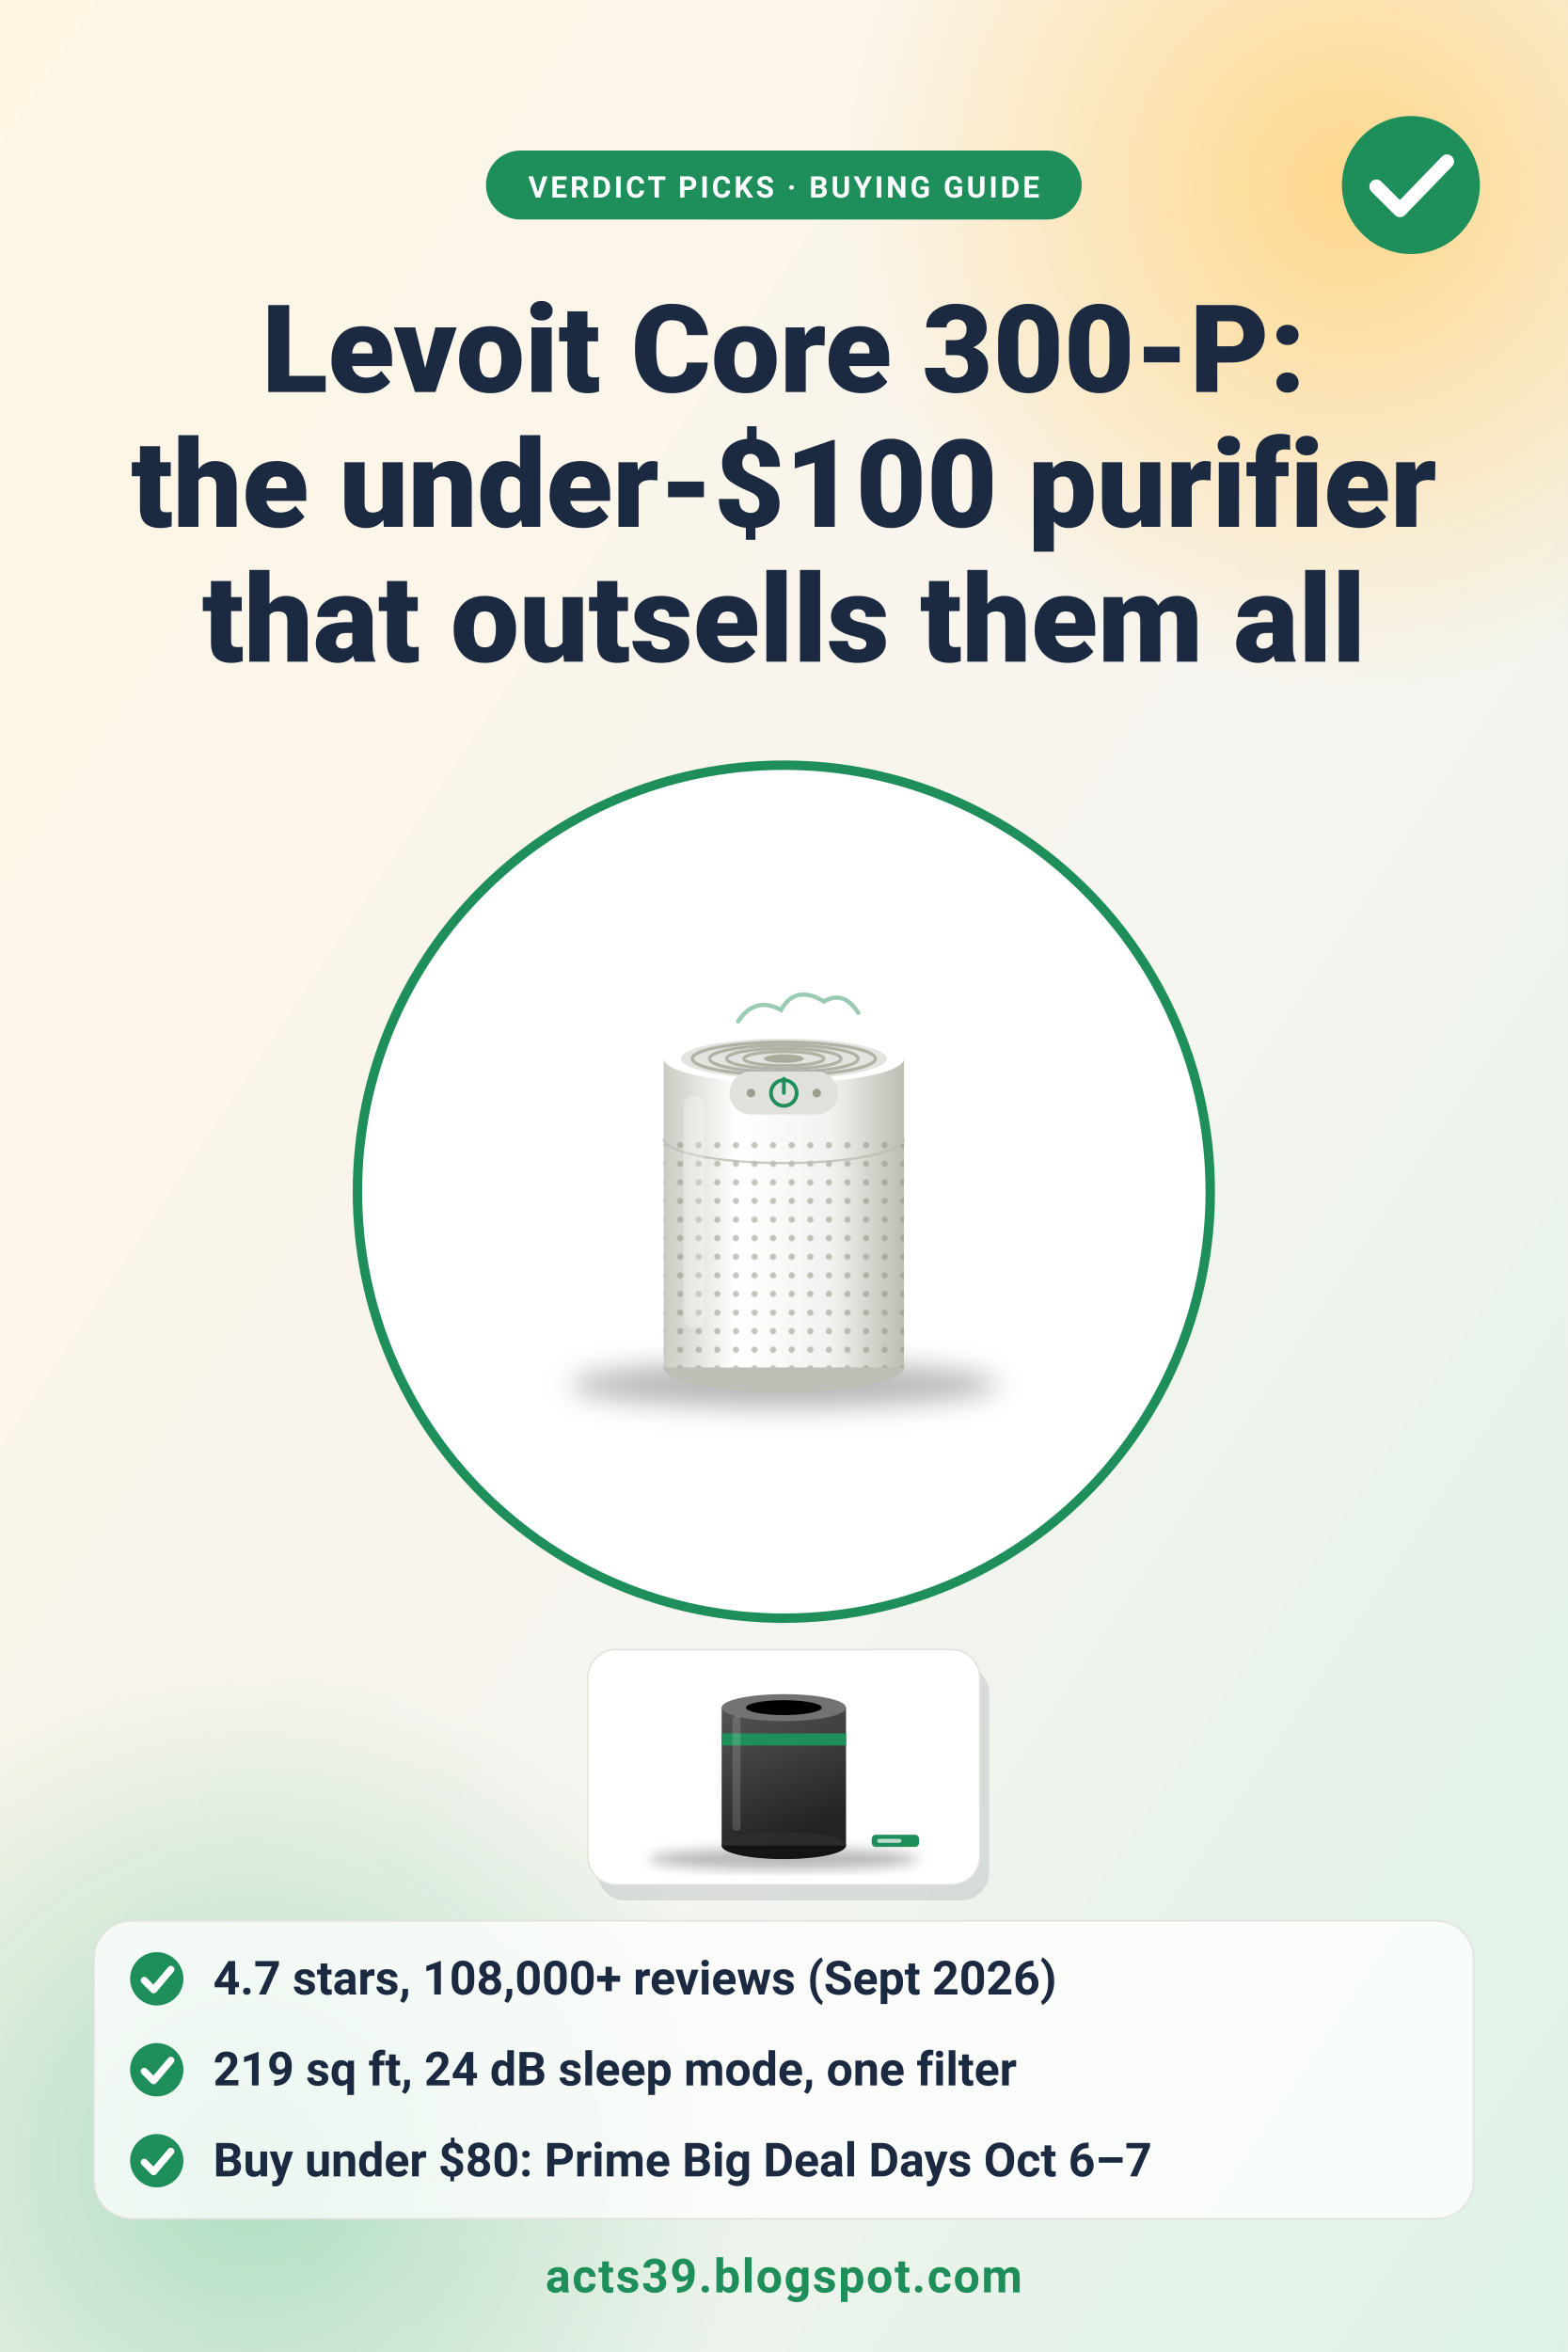
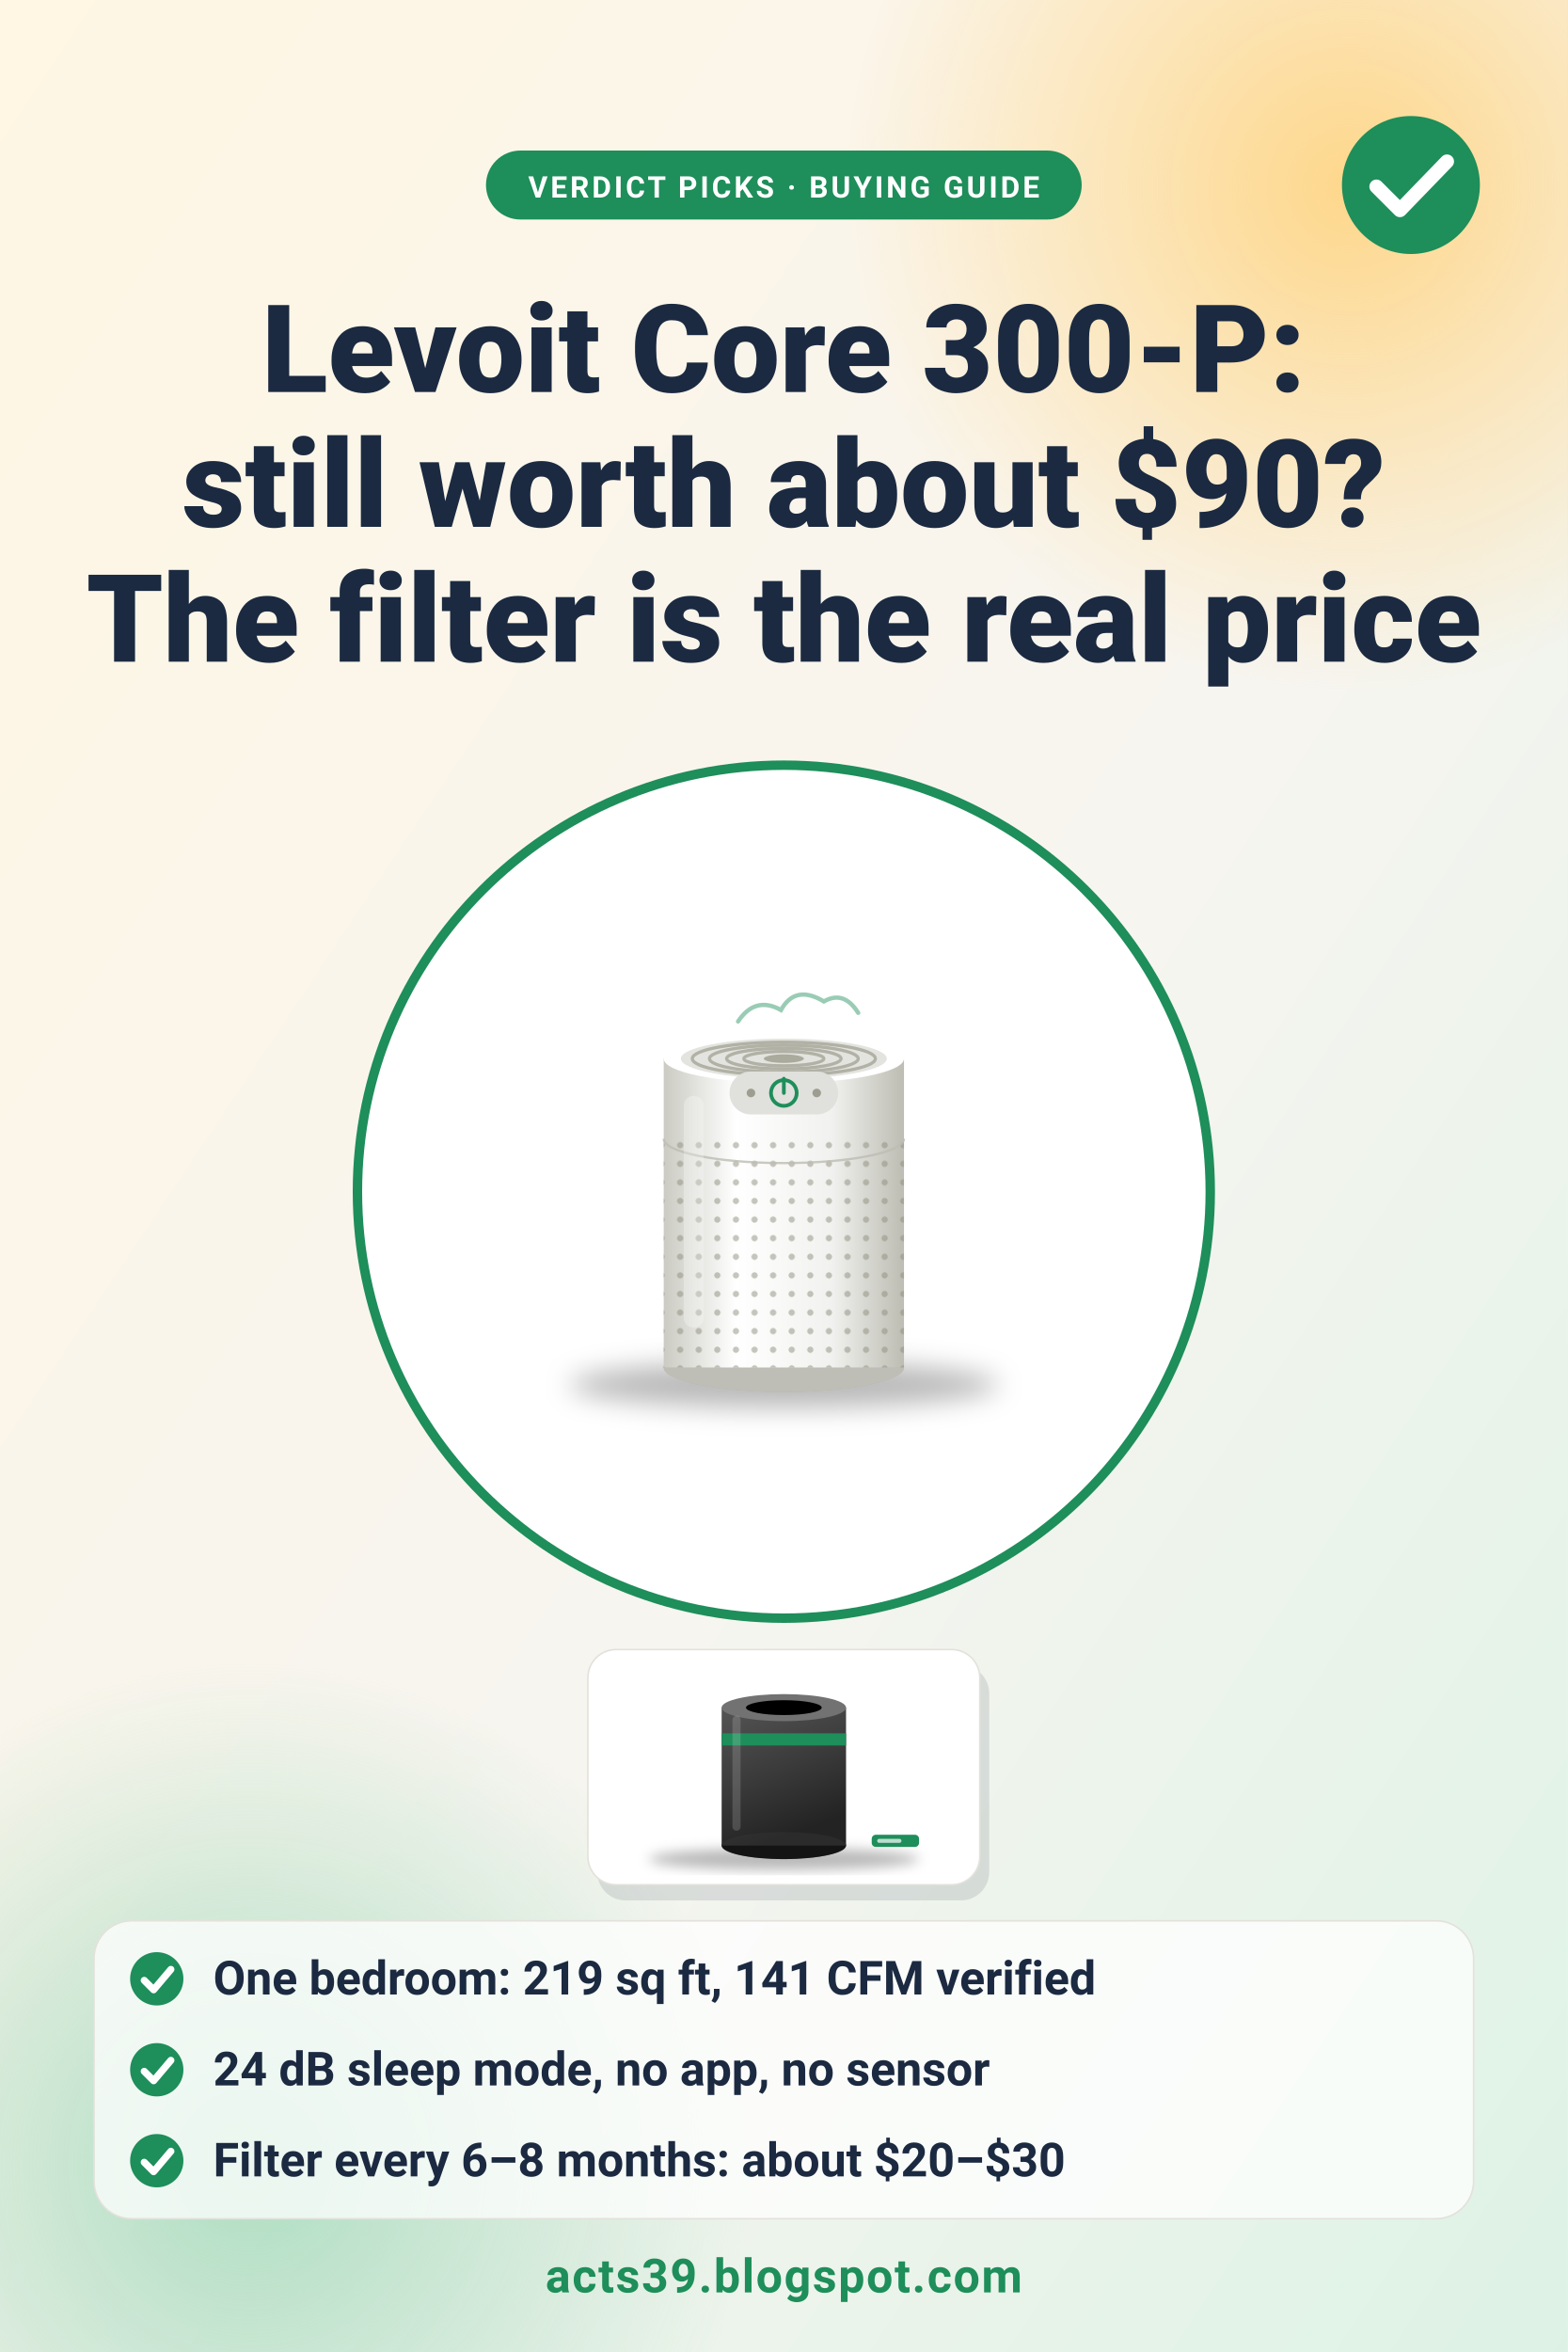
- <svg xmlns="http://www.w3.org/2000/svg" viewBox="0 0 1000 1500" role="img" aria-label="Levoit Core 300-P Air Purifier review 2026: who it is for, what owners say, how to use it, and why Amazon is the place to buy it (Verdict Picks)">
+ <svg xmlns="http://www.w3.org/2000/svg" viewBox="0 0 1000 1500" role="img" aria-label="Levoit Core 300-P Air Purifier review 2026: is the under-$100 bedroom purifier still worth about $90, why the filter is the real price, and where to buy it (Verdict Picks)">
  <defs>
    <linearGradient id="bp-bg" x1="0" y1="0" x2="1" y2="1">
      <stop offset="0" stop-color="#FFF6E3" />
      <stop offset="0.55" stop-color="#F7F5F0" />
      <stop offset="1" stop-color="#DDF2E5" />
    </linearGradient>
    <radialGradient id="bp-sun" cx="50%" cy="50%" r="50%">
      <stop offset="0" stop-color="#FFD27A" stop-opacity="0.85" />
      <stop offset="1" stop-color="#FFD27A" stop-opacity="0" />
    </radialGradient>
    <radialGradient id="bp-leaf" cx="50%" cy="50%" r="50%">
      <stop offset="0" stop-color="#8FD3AE" stop-opacity="0.7" />
      <stop offset="1" stop-color="#8FD3AE" stop-opacity="0" />
    </radialGradient>
  </defs>
  <rect width="1000" height="1500" fill="url(#bp-bg)" />
  <circle cx="860" cy="120" r="320" fill="url(#bp-sun)" />
  <circle cx="160" cy="1380" r="320" fill="url(#bp-leaf)" />
  <g font-family="-apple-system,Segoe UI,Roboto,Helvetica,Arial,sans-serif">
    <rect x="310" y="96" width="380" height="44" rx="22" fill="#1E8E5A" />
    <text x="500" y="126" text-anchor="middle" font-size="19" font-weight="700" fill="#fff" letter-spacing="1.8">VERDICT PICKS · BUYING GUIDE</text>
    <text x="500" y="250" text-anchor="middle" font-size="78" font-weight="800" fill="#1B2A41">Levoit Core 300-P:</text>
-     <text x="500" y="336" text-anchor="middle" font-size="78" font-weight="800" fill="#1B2A41">the under-$100 purifier</text>
-     <text x="500" y="422" text-anchor="middle" font-size="78" font-weight="800" fill="#1B2A41">that outsells them all</text>
+     <text x="500" y="336" text-anchor="middle" font-size="78" font-weight="800" fill="#1B2A41">still worth about $90?</text>
+     <text x="500" y="422" text-anchor="middle" font-size="78" font-weight="800" fill="#1B2A41">The filter is the real price</text>
  </g>
  <circle cx="500" cy="760" r="272" fill="#fff" />
  <circle cx="500" cy="760" r="272" fill="none" stroke="#1E8E5A" stroke-width="6" />
  <g transform="translate(226.3158 582.1053) scale(0.9122807)">
    <defs>
      <radialGradient id="bphero-bg" cx="50%" cy="38%" r="72%">
        <stop offset="0" stop-color="#ffffff" />
        <stop offset="0.7" stop-color="#f3f3f1" />
        <stop offset="1" stop-color="#e4e4e1" />
      </radialGradient>
      <filter id="bphero-blur" x="-30%" y="-80%" width="160%" height="300%">
        <feGaussianBlur stdDeviation="9" />
      </filter>
      <filter id="bphero-soft" x="-20%" y="-20%" width="140%" height="140%">
        <feGaussianBlur stdDeviation="2.2" />
      </filter>
      <filter id="bphero-glow" x="-50%" y="-50%" width="200%" height="200%">
        <feGaussianBlur stdDeviation="5" />
      </filter>
      <linearGradient id="bphero-front" x1="0" y1="0" x2="0.35" y2="1">
        <stop offset="0" stop-color="#ffffff" />
        <stop offset="0.55" stop-color="#F1F1EF" />
        <stop offset="1" stop-color="#dcdcd7" />
      </linearGradient>
      <linearGradient id="bphero-side" x1="0" y1="0" x2="1" y2="1">
        <stop offset="0" stop-color="#e3e3df" />
        <stop offset="1" stop-color="#c1c1b9" />
      </linearGradient>
      <linearGradient id="bphero-top" x1="0" y1="0" x2="1" y2="1">
        <stop offset="0" stop-color="#ffffff" />
        <stop offset="1" stop-color="#ffffff" />
      </linearGradient>
      <radialGradient id="bphero-dome" cx="38%" cy="32%" r="75%">
        <stop offset="0" stop-color="#ffffff" />
        <stop offset="0.6" stop-color="#F1F1EF" />
        <stop offset="1" stop-color="#d0d0c9" />
      </radialGradient>
      <linearGradient id="bphero-gloss" x1="0" y1="0" x2="1" y2="1">
        <stop offset="0" stop-color="#ffffff" stop-opacity="0.55" />
        <stop offset="0.5" stop-color="#ffffff" stop-opacity="0.05" />
        <stop offset="1" stop-color="#ffffff" stop-opacity="0" />
      </linearGradient>
      <linearGradient id="bphero-screen" x1="0" y1="0" x2="1" y2="1">
        <stop offset="0" stop-color="#1d2a3a" />
        <stop offset="1" stop-color="#060a10" />
      </linearGradient>
      <linearGradient id="bphero-metal" x1="0" y1="0" x2="1" y2="0">
        <stop offset="0" stop-color="#d9d9d6" />
        <stop offset="0.35" stop-color="#f4f4f2" />
        <stop offset="0.65" stop-color="#bdbdb9" />
        <stop offset="1" stop-color="#e6e6e3" />
      </linearGradient>
      <linearGradient id="bphero-accent" x1="0" y1="0" x2="0" y2="1">
        <stop offset="0" stop-color="#2bcd82" />
        <stop offset="1" stop-color="#135b3a" />
      </linearGradient>
      <linearGradient id="bphero-lens" x1="0" y1="0" x2="1" y2="1">
        <stop offset="0" stop-color="#5a6470" />
        <stop offset="0.45" stop-color="#1c2129" />
        <stop offset="0.55" stop-color="#2b323c" />
        <stop offset="1" stop-color="#0c0f14" />
      </linearGradient>
    </defs>
    <ellipse cx="300" cy="330" rx="150" ry="16" fill="#000" opacity="0.28" filter="url(#bphero-blur)" />
    <defs>
      <pattern id="bphero-holes" width="13" height="13" patternUnits="userSpaceOnUse">
        <circle cx="6.5" cy="6.5" r="2.2" fill="#8d8d7d" opacity="0.5" />
      </pattern>
      <linearGradient id="bphero-shell" x1="0" y1="0" x2="1" y2="0">
        <stop offset="0" stop-color="#cbcbc3" />
        <stop offset="0.3" stop-color="#ffffff" />
        <stop offset="0.7" stop-color="#F1F1EF" />
        <stop offset="1" stop-color="#bdbdb3" />
      </linearGradient>
    </defs>
    <ellipse cx="300" cy="318" rx="84" ry="17" fill="#a5a598" />
    <rect x="216" y="102" width="168" height="216" fill="url(#bphero-shell)" />
    <rect x="216" y="158" width="168" height="160" fill="url(#bphero-holes)" />
    <path d="M 216 318 A 84 17 0 0 0 384 318" fill="#d4d4ce" opacity="0.55" />
    <path d="M 216 158 A 84 17 0 0 0 384 158" fill="none" stroke="#bdbdb3" stroke-width="1.6" opacity="0.8" />
    <ellipse cx="300" cy="102" rx="84" ry="17" fill="#ffffff" />
    <ellipse cx="300" cy="102" rx="72" ry="14" fill="#e3e3df" />
    <ellipse cx="300" cy="102" rx="64" ry="11.5" fill="none" stroke="#9b9b8d" stroke-width="2.2" opacity="0.7" />
    <ellipse cx="300" cy="102" rx="52" ry="9.4" fill="none" stroke="#9b9b8d" stroke-width="2.2" opacity="0.7" />
    <ellipse cx="300" cy="102" rx="40" ry="7.2" fill="none" stroke="#9b9b8d" stroke-width="2.2" opacity="0.7" />
    <ellipse cx="300" cy="102" rx="28" ry="5.0" fill="none" stroke="#9b9b8d" stroke-width="2.2" opacity="0.7" />
    <ellipse cx="300" cy="102" rx="14" ry="3" fill="#929282" opacity="0.7" />
    <rect x="262" y="111" width="76" height="30" rx="15" fill="#e0e0dc" />
    <circle cx="300" cy="126" r="9" fill="none" stroke="#1E8E5A" stroke-width="2.6" />
    <line x1="300" y1="116" x2="300" y2="126" stroke="#1E8E5A" stroke-width="2.6" stroke-linecap="round" />
    <circle cx="277" cy="126" r="3" fill="#9e9e90" />
    <circle cx="323" cy="126" r="3" fill="#9e9e90" />
    <rect x="230" y="128" width="14" height="162" rx="7" fill="#fff" opacity="0.26" />
    <path d="M 268 76 q 12 -18 30 -8 q 10 -18 30 -6 q 14 -8 24 8" fill="none" stroke="#1E8E5A" stroke-width="3" stroke-linecap="round" opacity="0.45" />
  </g>
  <g transform="translate(375.0 1052)">
    <rect x="6" y="10" width="250" height="150" rx="18" fill="#1B2A41" opacity="0.12" />
    <rect width="250" height="150" rx="18" fill="#fff" />
    <rect width="250" height="150" rx="18" fill="none" stroke="#E3E1DB" />
    <svg x="8" y="6" width="234" height="138" viewBox="60 40 480 320" preserveAspectRatio="xMidYMid meet">
      <g transform="translate(0 0) scale(1.0)">
        <defs>
          <radialGradient id="pcore300rf-bg" cx="50%" cy="38%" r="72%">
            <stop offset="0" stop-color="#ffffff" />
            <stop offset="0.7" stop-color="#f3f3f1" />
            <stop offset="1" stop-color="#e4e4e1" />
          </radialGradient>
          <filter id="pcore300rf-blur" x="-30%" y="-80%" width="160%" height="300%">
            <feGaussianBlur stdDeviation="9" />
          </filter>
          <filter id="pcore300rf-soft" x="-20%" y="-20%" width="140%" height="140%">
            <feGaussianBlur stdDeviation="2.2" />
          </filter>
          <filter id="pcore300rf-glow" x="-50%" y="-50%" width="200%" height="200%">
            <feGaussianBlur stdDeviation="5" />
          </filter>
          <linearGradient id="pcore300rf-front" x1="0" y1="0" x2="0.35" y2="1">
            <stop offset="0" stop-color="#545454" />
            <stop offset="0.55" stop-color="#3A3A3A" />
            <stop offset="1" stop-color="#232323" />
          </linearGradient>
          <linearGradient id="pcore300rf-side" x1="0" y1="0" x2="1" y2="1">
            <stop offset="0" stop-color="#2b2b2b" />
            <stop offset="1" stop-color="#070707" />
          </linearGradient>
          <linearGradient id="pcore300rf-top" x1="0" y1="0" x2="1" y2="1">
            <stop offset="0" stop-color="#777777" />
            <stop offset="1" stop-color="#494949" />
          </linearGradient>
          <radialGradient id="pcore300rf-dome" cx="38%" cy="32%" r="75%">
            <stop offset="0" stop-color="#727272" />
            <stop offset="0.6" stop-color="#3A3A3A" />
            <stop offset="1" stop-color="#161616" />
          </radialGradient>
          <linearGradient id="pcore300rf-gloss" x1="0" y1="0" x2="1" y2="1">
            <stop offset="0" stop-color="#ffffff" stop-opacity="0.55" />
            <stop offset="0.5" stop-color="#ffffff" stop-opacity="0.05" />
            <stop offset="1" stop-color="#ffffff" stop-opacity="0" />
          </linearGradient>
          <linearGradient id="pcore300rf-screen" x1="0" y1="0" x2="1" y2="1">
            <stop offset="0" stop-color="#1d2a3a" />
            <stop offset="1" stop-color="#060a10" />
          </linearGradient>
          <linearGradient id="pcore300rf-metal" x1="0" y1="0" x2="1" y2="0">
            <stop offset="0" stop-color="#d9d9d6" />
            <stop offset="0.35" stop-color="#f4f4f2" />
            <stop offset="0.65" stop-color="#bdbdb9" />
            <stop offset="1" stop-color="#e6e6e3" />
          </linearGradient>
          <linearGradient id="pcore300rf-accent" x1="0" y1="0" x2="0" y2="1">
            <stop offset="0" stop-color="#2bcd82" />
            <stop offset="1" stop-color="#135b3a" />
          </linearGradient>
          <linearGradient id="pcore300rf-lens" x1="0" y1="0" x2="1" y2="1">
            <stop offset="0" stop-color="#5a6470" />
            <stop offset="0.45" stop-color="#1c2129" />
            <stop offset="0.55" stop-color="#2b323c" />
            <stop offset="1" stop-color="#0c0f14" />
          </linearGradient>
        </defs>
        <ellipse cx="300" cy="336" rx="200" ry="16" fill="#000" opacity="0.28" filter="url(#pcore300rf-blur)" />
        <ellipse cx="300" cy="316" rx="92" ry="20" fill="#000000" />
        <rect x="208" y="112" width="184" height="204" fill="url(#pcore300rf-front)" />
        <ellipse cx="300" cy="112" rx="92" ry="20" fill="#727272" />
        <ellipse cx="300" cy="316" rx="92" ry="20" fill="#3A3A3A" opacity="0.35" />
        <rect x="208" y="150" width="184" height="18" fill="#1E8E5A" />
        <ellipse cx="300" cy="112" rx="56" ry="11" fill="#000000" />
        <rect x="224" y="124" width="12" height="170" rx="6" fill="#fff" opacity="0.16" />
        <rect x="430" y="300" width="70" height="18" rx="6" fill="#1E8E5A" />
        <rect x="438" y="306" width="36" height="6" rx="3" fill="#fff" opacity="0.7" />
      </g>
    </svg>
  </g>
  <g font-family="-apple-system,Segoe UI,Roboto,Helvetica,Arial,sans-serif">
    <rect x="60" y="1225" width="880" height="190" rx="24" fill="#fff" fill-opacity="0.75" stroke="#E3E1DB" />
    <g transform="translate(0 1262)">
      <circle cx="100" cy="0" r="17" fill="#1E8E5A" />
      <path d="M 92 1 L 98 7 L 109 -6" fill="none" stroke="#fff" stroke-width="4.5" stroke-linecap="round" stroke-linejoin="round" />
-       <text x="136" y="10" font-size="30" font-weight="600" fill="#1B2A41">4.7 stars, 108,000+ reviews (Sept 2026)</text>
+       <text x="136" y="10" font-size="30" font-weight="600" fill="#1B2A41">One bedroom: 219 sq ft, 141 CFM verified</text>
    </g>
    <g transform="translate(0 1320)">
      <circle cx="100" cy="0" r="17" fill="#1E8E5A" />
      <path d="M 92 1 L 98 7 L 109 -6" fill="none" stroke="#fff" stroke-width="4.5" stroke-linecap="round" stroke-linejoin="round" />
-       <text x="136" y="10" font-size="30" font-weight="600" fill="#1B2A41">219 sq ft, 24 dB sleep mode, one filter</text>
+       <text x="136" y="10" font-size="30" font-weight="600" fill="#1B2A41">24 dB sleep mode, no app, no sensor</text>
    </g>
    <g transform="translate(0 1378)">
      <circle cx="100" cy="0" r="17" fill="#1E8E5A" />
      <path d="M 92 1 L 98 7 L 109 -6" fill="none" stroke="#fff" stroke-width="4.5" stroke-linecap="round" stroke-linejoin="round" />
-       <text x="136" y="10" font-size="30" font-weight="600" fill="#1B2A41">Buy under $80: Prime Big Deal Days Oct 6–7</text>
+       <text x="136" y="10" font-size="30" font-weight="600" fill="#1B2A41">Filter every 6–8 months: about $20–$30</text>
    </g>
    <text x="500" y="1462" text-anchor="middle" font-size="30" font-weight="700" fill="#1E8E5A" letter-spacing="1">acts39.blogspot.com</text>
  </g>
  <circle cx="900" cy="118" r="44" fill="#1E8E5A" />
  <path d="M 878 119 L 893 134 L 923 103" fill="none" stroke="#fff" stroke-width="9" stroke-linecap="round" stroke-linejoin="round" />
</svg>
